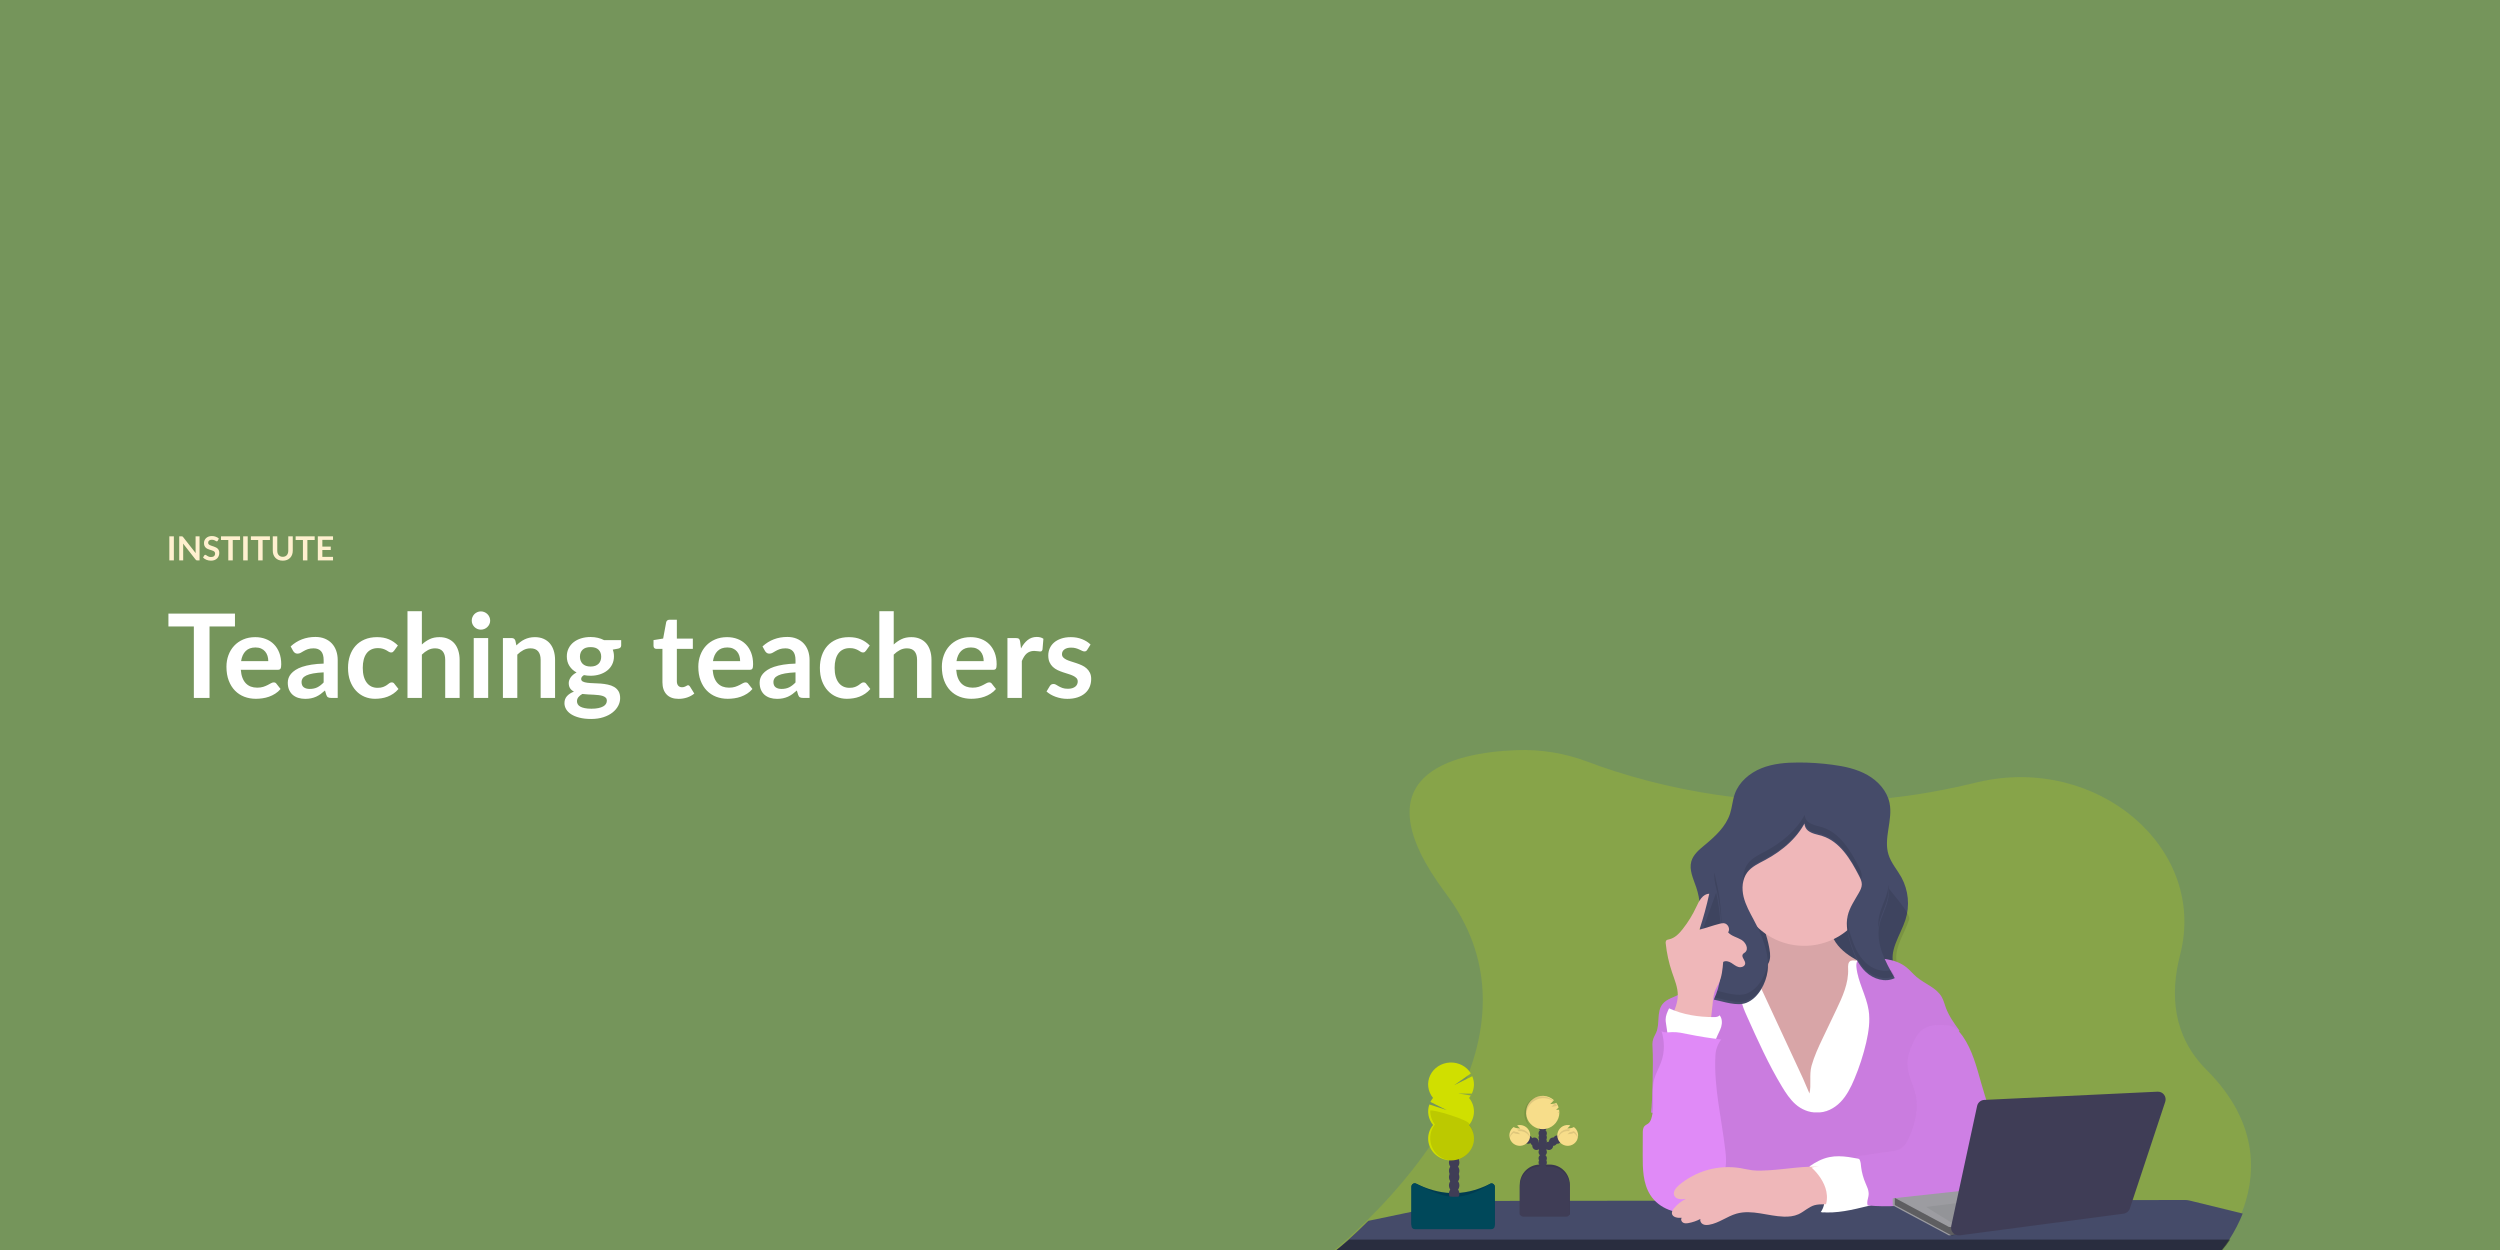
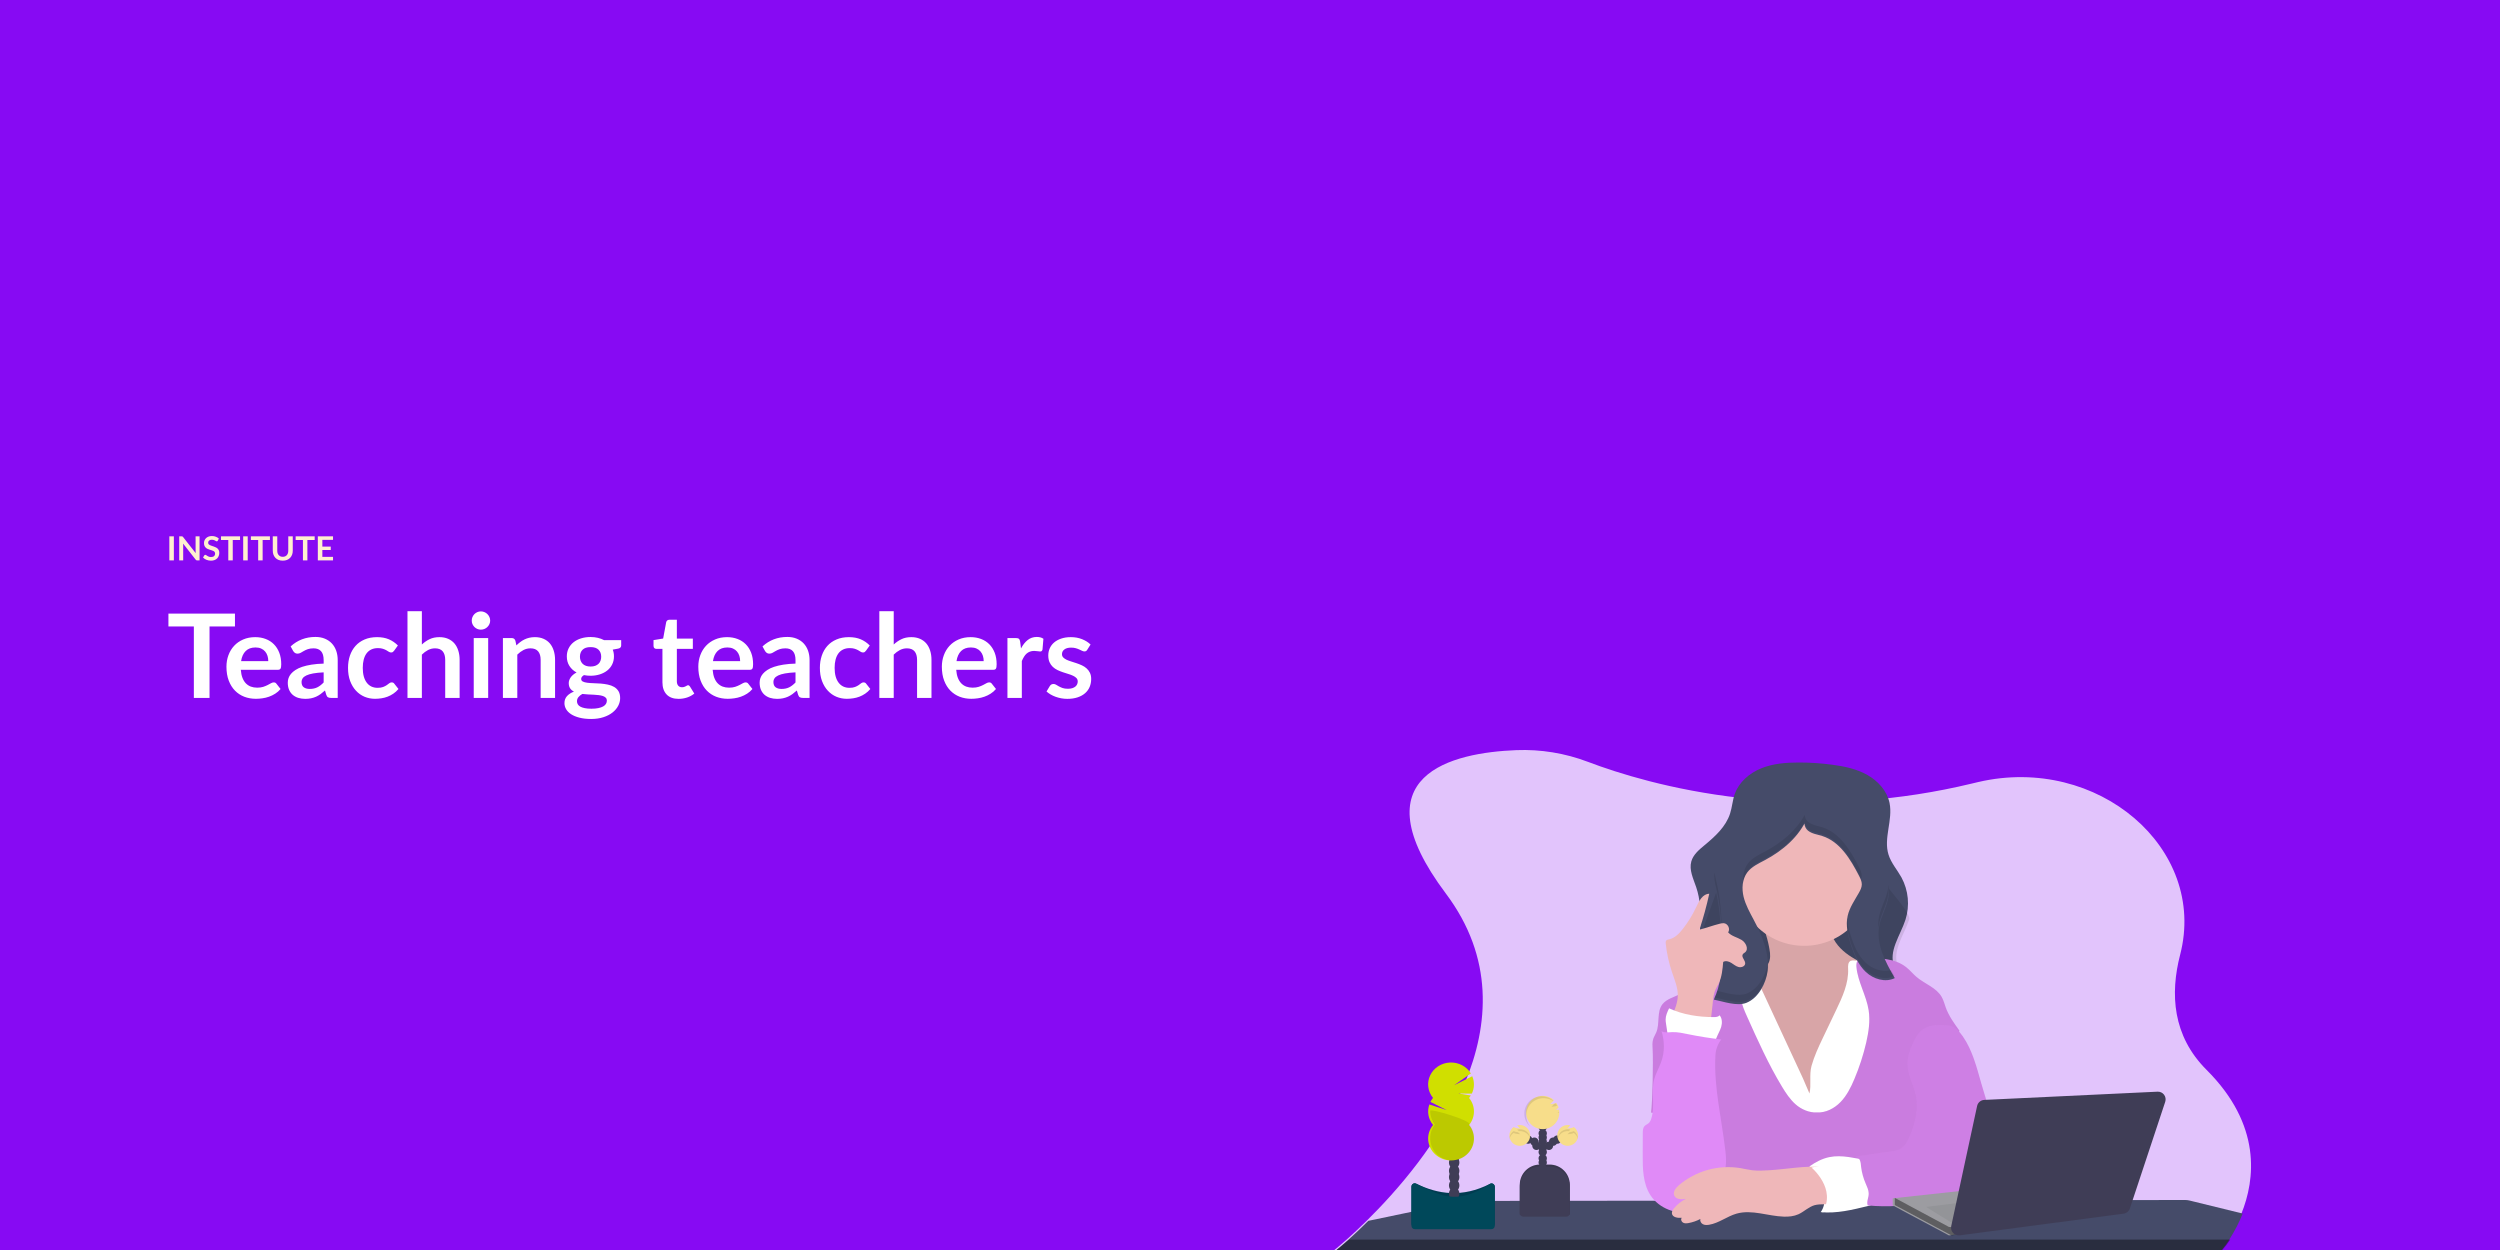
<svg xmlns="http://www.w3.org/2000/svg" width="1200px" height="600px" viewBox="0 0 1200 600" version="1.1">
  <g id="institute_hero" stroke="none" stroke-width="1" fill="none" fill-rule="evenodd">
-     <rect id="Rectangle" fill="#75955B" x="0" y="0" width="1200" height="600" />
+     <rect fill="#870AF3" x="0" y="0" width="1200" height="600" />
    <g id="Group-43" transform="translate(80, 253)" font-family="Lato-Bold, Lato" font-weight="bold">
      <text id="Teaching-teachers" font-size="56" fill="#FFFFFF">
        <tspan x="0" y="82">Teaching teachers</tspan>
      </text>
      <text id="INSTITUTE" font-size="16" fill="#FFF0CF">
        <tspan x="0" y="16">INSTITUTE</tspan>
      </text>
    </g>
    <g id="undraw_teacher_35j2" transform="translate(640, 360)">
-       <path d="M435.838,222.655 C434.131,226.867 432.028,230.909 429.56,234.726 C428.402,236.546 427.132,238.292 425.756,239.954 C425.744,239.971 425.73,239.986 425.714,240 L0.5,240 L0.557,239.954 C0.94,239.656 3.186,237.839 6.679,234.726 C9.185,232.496 12.33,229.597 15.862,226.109 C44.745,197.71 100.227,130.49 54.02,68.912 C11.064,11.667 57.314,1.279 87.823,0.067 C99.545,-0.392 111.239,1.519 122.205,5.685 C136.3,11.04 162.061,19.248 195.624,23.011 C196.726,23.134 197.835,23.256 198.96,23.367 C216.729,25.176 234.618,25.501 252.441,24.339 L252.441,24.339 C252.966,24.308 253.494,24.27 254.025,24.231 C271.657,22.994 289.155,20.288 306.336,16.142 C307.449,15.871 308.548,15.614 309.642,15.358 C366.892,2.117 419.669,47.245 406.473,98.244 C401.595,117.107 402.834,137.214 419.099,153.481 C445.729,180.032 442.503,206.182 435.838,222.655 Z" id="Path" fill="#D0DF00" fill-rule="nonzero" opacity="0.198" />
+       <path d="M435.838,222.655 C434.131,226.867 432.028,230.909 429.56,234.726 C428.402,236.546 427.132,238.292 425.756,239.954 C425.744,239.971 425.73,239.986 425.714,240 L0.5,240 L0.557,239.954 C0.94,239.656 3.186,237.839 6.679,234.726 C9.185,232.496 12.33,229.597 15.862,226.109 C44.745,197.71 100.227,130.49 54.02,68.912 C11.064,11.667 57.314,1.279 87.823,0.067 C99.545,-0.392 111.239,1.519 122.205,5.685 C136.3,11.04 162.061,19.248 195.624,23.011 C196.726,23.134 197.835,23.256 198.96,23.367 C216.729,25.176 234.618,25.501 252.441,24.339 L252.441,24.339 C252.966,24.308 253.494,24.27 254.025,24.231 C271.657,22.994 289.155,20.288 306.336,16.142 C307.449,15.871 308.548,15.614 309.642,15.358 C366.892,2.117 419.669,47.245 406.473,98.244 C401.595,117.107 402.834,137.214 419.099,153.481 C445.729,180.032 442.503,206.182 435.838,222.655 Z" id="Path" fill="#FFFFFF" fill-rule="nonzero" opacity="0.76" />
      <path d="M436.5,222.511 C434.793,226.77 432.693,230.856 430.225,234.714 C429.068,236.554 427.799,238.32 426.425,240 L1.5,240 C1.882,239.698 4.127,237.862 7.618,234.714 C10.122,232.46 13.265,229.529 16.795,226.003 L61.581,216.646 C62.16,216.525 62.749,216.464 63.34,216.464 L111.085,216.394 L111.135,216.394 L134.784,216.363 L134.838,216.363 L154.797,216.34 L167.863,216.34 L167.863,216.34 L181.245,216.34 L236.084,216.263 L236.172,216.263 L240.42,216.263 L247.884,216.263 L257.202,216.263 L259.68,216.263 L269.097,216.155 L272.21,216.155 L299.602,216.116 L308.351,216.116 L308.351,216.116 L312.557,216.116 L312.557,216.116 L344.197,216.073 L353.619,216.073 L383.588,216.031 L408.886,216 C409.59,216 410.292,216.085 410.977,216.251 L436.5,222.511 Z" id="Path" fill="#454B69" fill-rule="nonzero" />
      <path d="M7.622,235 L430.5,235 C429.342,236.741 428.072,238.41 426.697,240 L1.5,240 C1.875,239.696 4.121,237.959 7.622,235 Z" id="Path" />
      <path d="M7.622,235 L430.5,235 C429.342,236.741 428.072,238.41 426.697,240 L1.5,240 C1.875,239.696 4.121,237.959 7.622,235 Z" id="Path" fill="#000000" fill-rule="nonzero" opacity="0.4" />
      <path d="M280.5,115.818 L279.654,115.982 L241.4,123.351 C230.289,125.491 219.018,127.643 207.732,126.821 C199.556,126.225 191.918,123.794 184.062,121.661 C179.621,120.454 174.914,119.972 173.408,114.988 C171.331,108.109 174.712,97.924 175.509,90.953 C176.271,84.111 176.721,77.098 175.364,70.337 C175.062,68.818 174.665,67.319 174.174,65.851 C172.814,61.803 170.675,57.595 171.83,53.487 C172.741,50.227 175.52,47.899 178.12,45.744 C183.212,41.54 188.411,36.827 190.431,30.525 C191.422,27.467 191.609,24.177 192.676,21.142 C194.7,15.371 199.785,11.056 205.441,8.771 C211.098,6.485 217.318,6 223.421,6 C228.809,6 234.192,6.359 239.533,7.074 C245.357,7.838 251.234,9.096 256.353,11.993 C261.472,14.89 265.787,19.636 266.98,25.423 C268.669,33.605 263.98,42.319 266.496,50.265 C267.762,54.282 270.689,57.526 272.72,61.203 C276.067,67.417 276.755,74.727 274.626,81.459 C272.194,89.015 266.241,96.659 269.29,103.985 C271.23,108.644 276.185,111.132 279.639,114.824 C279.946,115.155 280.233,115.486 280.5,115.818 Z" id="Path" fill="#454B69" fill-rule="nonzero" />
      <path d="M281.5,114.794 L281.5,115.927 L242.857,123.332 C231.632,125.483 220.247,127.646 208.845,126.82 C200.586,126.221 192.87,123.778 184.934,121.635 C180.448,120.421 175.693,119.937 174.172,114.928 C172.073,108.014 175.489,97.778 176.293,90.772 C177.063,83.896 188.919,58.795 187.548,52 L258.397,55.073 C258.875,58.826 277.599,77.662 276.433,81.261 C273.976,88.855 267.962,96.537 271.042,103.9 C273.006,108.583 278.011,111.083 281.5,114.794 Z" id="Path" fill="#000000" fill-rule="nonzero" opacity="0.1" />
      <path d="M209.338,95.48 C209.754,97.846 209.976,100.45 208.769,102.514 C207.161,105.282 203.655,106.165 200.519,106.792 L189.634,108.971 C188.893,109.12 188.107,109.289 187.553,109.797 C186.9,110.382 186.678,111.307 186.583,112.179 C186.143,116.124 187.537,120.012 188.809,123.77 C191.38,131.382 193.537,139.154 196.788,146.499 C200.038,153.843 204.499,160.854 210.865,165.763 C217.232,170.672 225.657,173.287 233.452,171.368 C240.243,169.697 245.811,164.899 250.612,159.81 C254.573,155.605 258.277,151.017 260.199,145.562 C261.524,141.815 261.955,137.824 262.372,133.871 C263.016,127.81 263.66,121.749 264.304,115.688 C264.606,112.844 264.805,109.644 262.96,107.461 C262.15,106.502 261.05,105.863 259.927,105.271 C255.749,103.049 251.349,101.214 247.461,98.538 C243.573,95.862 240.125,92.176 238.944,87.604 C238.238,84.859 238.364,81.869 237.161,79.312 C235.816,76.445 232.96,74.502 229.904,73.65 C226.849,72.797 223.625,72.912 220.478,73.268 C217.331,73.623 205.201,74.533 203.899,78.085 C203.2,79.996 206.099,84.098 206.786,85.979 C207.918,89.064 208.772,92.243 209.338,95.48 Z" id="Path" fill="#EFB7B9" fill-rule="nonzero" />
      <path d="M209.338,95.48 C209.754,97.846 209.976,100.45 208.769,102.514 C207.161,105.282 203.655,106.165 200.519,106.792 L189.634,108.971 C188.893,109.12 188.107,109.289 187.553,109.797 C186.9,110.382 186.678,111.307 186.583,112.179 C186.143,116.124 187.537,120.012 188.809,123.77 C191.38,131.382 193.537,139.154 196.788,146.499 C200.038,153.843 204.499,160.854 210.865,165.763 C217.232,170.672 225.657,173.287 233.452,171.368 C240.243,169.697 245.811,164.899 250.612,159.81 C254.573,155.605 258.277,151.017 260.199,145.562 C261.524,141.815 261.955,137.824 262.372,133.871 C263.016,127.81 263.66,121.749 264.304,115.688 C264.606,112.844 264.805,109.644 262.96,107.461 C262.15,106.502 261.05,105.863 259.927,105.271 C255.749,103.049 251.349,101.214 247.461,98.538 C243.573,95.862 240.125,92.176 238.944,87.604 C238.238,84.859 238.364,81.869 237.161,79.312 C235.816,76.445 232.96,74.502 229.904,73.65 C226.849,72.797 223.625,72.912 220.478,73.268 C217.331,73.623 205.201,74.533 203.899,78.085 C203.2,79.996 206.099,84.098 206.786,85.979 C207.918,89.064 208.772,92.243 209.338,95.48 Z" id="Path" fill="#000000" fill-rule="nonzero" opacity="0.1" />
      <path d="M234.893,138.354 L241.321,124.892 C244.333,118.583 247.411,111.954 247.092,104.987 C247.03,103.602 247.015,101.87 248.246,101.242 C248.78,101.026 249.362,100.953 249.935,101.029 C256.702,101.372 263.38,102.708 269.75,104.994 C270.985,105.436 272.251,105.946 273.116,106.92 C273.982,107.894 274.332,109.203 274.628,110.459 C275.637,114.704 276.373,119.009 276.832,123.347 C277.987,134.085 277.413,144.918 276.832,155.691 L275.124,188.579 C275.134,189.046 275.038,189.508 274.844,189.934 C274.42,190.695 273.466,190.95 272.609,191.094 C269.304,191.654 265.926,191.54 262.58,191.414 C239.036,190.531 215.37,189.177 191.98,192 C192.085,188.578 192.03,185.153 191.815,181.726 C190.888,166.928 187.01,152.491 183.201,138.153 C180.982,129.781 178.831,120.649 182.405,112.761 C182.931,111.515 183.686,110.377 184.632,109.404 C186.152,107.932 188.225,107.156 190.28,106.6 C193.823,105.647 197.494,105.236 201.163,105.382 L225.418,157.616 C226.526,160.006 227.438,162.521 228.542,164.88 C229.534,160.805 228.342,156.03 229.534,151.612 C230.819,147.026 232.843,142.639 234.893,138.354 Z" id="Path" fill="#FFFFFF" fill-rule="nonzero" />
      <path d="M231.968,173.967 C236.3,174.236 240.509,172.043 243.489,168.944 C246.469,165.844 248.435,161.914 250.098,157.942 C252.488,152.28 254.388,146.429 255.777,140.45 C256.929,135.366 257.747,130.104 256.953,124.953 C255.854,117.84 251.78,111.375 251.085,104.213 C250.966,102.961 251.043,101.497 252.06,100.742 C252.69,100.275 253.519,100.211 254.303,100.165 C261.545,99.74 269.502,99.82 275.113,104.361 C276.822,105.742 278.208,107.468 279.878,108.89 C283.857,112.305 289.479,114.042 292.032,118.576 C292.923,120.154 293.35,121.941 293.972,123.64 C295.439,127.661 297.977,131.197 300.5,134.676 C298.054,144.873 295.243,155.078 292.797,165.275 C291.364,171.258 289.92,177.263 287.67,182.992 C286.195,186.747 284.341,190.579 284.794,194.6 C284.974,196.182 285.508,197.696 285.973,199.221 C287.602,204.573 288.365,210.147 288.235,215.734 L178.659,216 C183.909,208.564 185.449,199.445 184.915,190.397 C184.658,186.061 183.667,181.698 181.459,177.946 C177.98,172.066 171.858,168.234 165.825,164.953 C161.601,162.677 157.066,175.484 152.5,174.016 C153.237,168.864 153.575,148.978 153.268,143.792 C153.168,142.092 153.015,140.347 153.545,138.724 C153.906,137.612 154.57,136.618 155.019,135.537 C156.82,131.208 155.104,125.674 158.014,121.99 C160.027,119.429 163.556,118.701 166.424,117.123 C169.37,115.499 171.647,112.95 174.212,110.772 C179.246,106.55 185.396,103.837 191.939,102.953 C193.847,105.927 195.007,109.309 195.322,112.817 C195.518,115.021 195.375,117.255 195.687,119.448 C196.113,122.419 197.357,125.207 198.59,127.953 C203.724,139.406 208.877,150.894 215.383,161.649 C217.222,164.683 219.223,167.718 221.888,170.082 C224.553,172.445 228.389,174.133 231.968,173.967 Z" id="Path" fill="#E08AF7" fill-rule="nonzero" />
      <path d="M231.968,173.967 C236.3,174.236 240.509,172.043 243.489,168.944 C246.469,165.844 248.435,161.914 250.098,157.942 C252.488,152.28 254.388,146.429 255.777,140.45 C256.929,135.366 257.747,130.104 256.953,124.953 C255.854,117.84 251.78,111.375 251.085,104.213 C250.966,102.961 251.043,101.497 252.06,100.742 C252.69,100.275 253.519,100.211 254.303,100.165 C261.545,99.74 269.502,99.82 275.113,104.361 C276.822,105.742 278.208,107.468 279.878,108.89 C283.857,112.305 289.479,114.042 292.032,118.576 C292.923,120.154 293.35,121.941 293.972,123.64 C295.439,127.661 297.977,131.197 300.5,134.676 C298.054,144.873 295.243,155.078 292.797,165.275 C291.364,171.258 289.92,177.263 287.67,182.992 C286.195,186.747 284.341,190.579 284.794,194.6 C284.974,196.182 285.508,197.696 285.973,199.221 C287.602,204.573 288.365,210.147 288.235,215.734 L178.659,216 C183.909,208.564 185.449,199.445 184.915,190.397 C184.658,186.061 183.667,181.698 181.459,177.946 C177.98,172.066 171.858,168.234 165.825,164.953 C161.601,162.677 157.066,175.484 152.5,174.016 C153.237,168.864 153.575,148.978 153.268,143.792 C153.168,142.092 153.015,140.347 153.545,138.724 C153.906,137.612 154.57,136.618 155.019,135.537 C156.82,131.208 155.104,125.674 158.014,121.99 C160.027,119.429 163.556,118.701 166.424,117.123 C169.37,115.499 171.647,112.95 174.212,110.772 C179.246,106.55 185.396,103.837 191.939,102.953 C193.847,105.927 195.007,109.309 195.322,112.817 C195.518,115.021 195.375,117.255 195.687,119.448 C196.113,122.419 197.357,125.207 198.59,127.953 C203.724,139.406 208.877,150.894 215.383,161.649 C217.222,164.683 219.223,167.718 221.888,170.082 C224.553,172.445 228.389,174.133 231.968,173.967 Z" id="Path" fill="#000000" fill-rule="nonzero" opacity="0.1" />
      <circle id="Oval" fill="#EFB7B9" fill-rule="nonzero" cx="226" cy="61.5" r="32.5" />
      <path d="M208.468,105.985 C209.367,97.491 205.842,89.181 201.85,81.634 C199.938,78.027 197.889,74.431 196.929,70.467 C195.969,66.504 196.244,62.016 198.699,58.757 C200.787,55.985 204.098,54.488 207.161,52.86 C215.806,48.265 223.709,41.51 227.51,32.476 C225.361,33.648 225.919,37.144 227.816,38.688 C229.712,40.231 232.297,40.53 234.629,41.265 C243.133,43.945 248.233,52.439 252.325,60.373 C252.994,61.668 253.674,63.035 253.667,64.494 C253.659,65.953 252.994,67.247 252.298,68.488 C250.279,72.087 247.809,75.545 246.891,79.57 C245.84,84.165 246.949,88.998 248.39,93.505 C249.92,98.299 251.95,103.132 255.62,106.571 C259.291,110.009 264.984,111.717 269.5,109.496 C264.992,101.734 260.323,93.061 262.082,84.261 C262.931,80.048 265.214,76.219 266.185,72.03 C268.036,64.038 264.954,55.816 261.929,48.188 L252.89,25.423 C251.51,21.942 249.939,18.227 246.773,16.255 C244.632,14.926 242.039,14.582 239.531,14.341 C231.456,13.621 223.09,13.858 215.573,16.868 C201.877,22.348 193.289,35.858 186.475,48.962 C184.433,52.887 182.418,57.057 182.503,61.484 C182.548,63.912 183.225,66.274 183.776,68.641 C186.016,78.275 186.139,88.259 186.253,98.15 C186.341,105.74 185.948,112.893 182.633,119.805 C187.175,120.709 193.763,123.148 198.259,121.363 C204.121,119.043 207.73,111.893 208.468,105.985 Z" id="Path" fill="#454B69" fill-rule="nonzero" />
      <g id="Group" opacity="0.1" transform="translate(182.5, 31)" fill="#000000" fill-rule="nonzero">
        <path d="M4.095,66.013 C4.111,64.937 4.111,63.852 4.095,62.756 C3.981,52.906 3.86,42.964 1.634,33.369 C1.136,31.501 0.748,29.607 0.471,27.694 C0.393,28.351 0.359,29.012 0.369,29.673 C0.414,32.091 1.087,34.444 1.634,36.801 C3.849,46.339 3.985,56.219 4.095,66.013 Z" id="Path" />
        <path d="M83.535,40.161 C84.034,37.932 84.2,35.642 84.029,33.365 C83.955,34.497 83.789,35.622 83.535,36.728 C82.57,40.923 80.302,44.703 79.459,48.909 C79.095,50.764 78.993,52.662 79.155,54.545 C79.215,53.806 79.317,53.07 79.459,52.341 C80.302,48.135 82.57,44.34 83.535,40.161 Z" id="Path" />
        <path d="M70.801,30.905 C70.986,30.363 71.086,29.796 71.097,29.223 C71.097,27.77 70.428,26.409 69.763,25.12 C65.698,17.218 60.645,8.767 52.181,6.09 C49.864,5.358 47.299,5.061 45.411,3.524 C44.429,2.675 43.83,1.466 43.747,0.168 C39.629,7.757 32.555,13.561 24.888,17.638 C21.849,19.258 18.555,20.75 16.481,23.511 C14.532,26.104 13.966,29.479 14.304,32.743 C14.495,30.648 15.248,28.644 16.481,26.943 C18.555,24.182 21.845,22.691 24.888,21.07 C32.555,16.993 39.629,11.189 43.747,3.6 C43.83,4.898 44.429,6.107 45.411,6.956 C47.311,8.481 49.864,8.79 52.181,9.522 C60.63,12.192 65.698,20.65 69.763,28.552 C70.175,29.305 70.522,30.092 70.801,30.905 Z" id="Path" />
        <path d="M73.038,71.127 C69.391,67.694 67.381,62.889 65.854,58.115 C64.938,55.433 64.326,52.655 64.03,49.836 C63.677,53.752 64.646,57.76 65.854,61.547 C67.374,66.322 69.391,71.134 73.038,74.559 C76.685,77.983 82.342,79.684 86.829,77.472 C86.29,76.546 85.754,75.604 85.222,74.654 C81.054,75.833 76.267,74.155 73.038,71.127 Z" id="Path" />
        <path d="M26.187,70.543 C25.454,76.428 21.868,83.547 16.029,85.874 C11.975,87.487 6.204,85.633 1.801,84.608 C1.422,85.678 0.988,86.728 0.501,87.754 C5.015,88.654 11.561,91.083 16.029,89.306 C21.868,86.98 25.454,79.86 26.187,73.975 C26.338,72.503 26.366,71.021 26.271,69.544 C26.248,69.876 26.214,70.211 26.187,70.543 Z" id="Path" />
      </g>
      <path d="M256.458,196.96 C250.36,196.012 244.17,194.181 238.123,195.412 C234.618,196.124 231.413,197.834 228.5,199.901 C230.103,201.159 231.974,202.281 232.992,204.03 C233.624,205.24 234.099,206.524 234.405,207.85 C235.044,210.172 235.688,212.54 235.787,214.955 C235.885,217.37 235.392,219.885 233.923,221.832 C241.613,222.575 249.065,220.718 256.565,218.903 C257.422,218.755 258.239,218.432 258.961,217.954 C260.145,217.041 260.492,215.416 260.5,213.933 C260.5,211.286 259.742,208.705 258.972,206.166 C258.057,203.121 257.378,199.986 256.458,196.96 Z" id="Path" fill="#FFFFFF" fill-rule="nonzero" />
      <path d="M295.252,132.242 C298.171,132.622 300.434,134.972 302.101,137.386 C306.776,144.106 308.793,152.254 311.037,160.124 C313.827,169.911 317.108,179.545 320.88,189.023 C321.692,191.212 322.679,193.333 323.832,195.364 C324.772,196.932 325.913,198.439 326.328,200.219 C327.332,204.525 323.775,208.572 320.065,210.971 C318.088,212.301 315.929,213.34 313.655,214.054 C311.441,214.715 309.131,214.965 306.837,215.216 L285.718,217.494 C275.998,218.549 266.19,219.605 256.465,218.587 C255.853,216.461 257.055,214.958 256.968,212.744 C256.907,211.161 256.207,209.688 255.583,208.23 C254.432,205.634 253.672,202.882 253.327,200.064 C253.216,199.027 253.178,197.964 252.783,197 C252.387,196.036 251.539,195.17 250.5,195.102 C256.207,194.536 260.54,193.462 266.247,192.892 C268.366,192.679 270.569,192.44 272.376,191.316 C274.617,189.923 275.872,187.41 276.869,184.972 C279.338,178.936 280.928,172.284 279.631,165.891 C278.566,160.648 275.595,155.766 275.61,150.416 C275.61,147.231 276.698,144.144 277.984,141.228 C279.346,138.146 281.123,134.995 284.113,133.43 C287.103,131.866 291.878,131.786 295.252,132.242 Z" id="Path" fill="#E08AF7" fill-rule="nonzero" />
      <path d="M295.252,132.242 C298.171,132.622 300.434,134.972 302.101,137.386 C306.776,144.106 308.793,152.254 311.037,160.124 C313.827,169.911 317.108,179.545 320.88,189.023 C321.692,191.212 322.679,193.333 323.832,195.364 C324.772,196.932 325.913,198.439 326.328,200.219 C327.332,204.525 323.775,208.572 320.065,210.971 C318.088,212.301 315.929,213.34 313.655,214.054 C311.441,214.715 309.131,214.965 306.837,215.216 L285.718,217.494 C275.998,218.549 266.19,219.605 256.465,218.587 C255.853,216.461 257.055,214.958 256.968,212.744 C256.907,211.161 256.207,209.688 255.583,208.23 C254.432,205.634 253.672,202.882 253.327,200.064 C253.216,199.027 253.178,197.964 252.783,197 C252.387,196.036 251.539,195.17 250.5,195.102 C256.207,194.536 260.54,193.462 266.247,192.892 C268.366,192.679 270.569,192.44 272.376,191.316 C274.617,189.923 275.872,187.41 276.869,184.972 C279.338,178.936 280.928,172.284 279.631,165.891 C278.566,160.648 275.595,155.766 275.61,150.416 C275.61,147.231 276.698,144.144 277.984,141.228 C279.346,138.146 281.123,134.995 284.113,133.43 C287.103,131.866 291.878,131.786 295.252,132.242 Z" id="Path" fill="#000000" fill-rule="nonzero" opacity="0.08" />
      <path d="M162.446,128.017 C163.863,124.734 165.303,121.344 165.342,117.783 C165.385,113.932 163.781,110.276 162.555,106.619 C161.039,102.145 160.03,97.523 159.545,92.835 C159.444,92.386 159.514,91.917 159.74,91.514 C160.064,91.068 160.689,90.977 161.239,90.859 C163.941,90.257 165.982,88.128 167.669,85.983 C170.285,82.672 172.494,79.072 174.251,75.258 C175.543,72.451 177.292,69.027 180.446,69 C179.176,74.82 177.602,80.572 175.73,86.235 C179.029,85.412 182.164,84.216 185.463,83.393 C186.108,83.194 186.785,83.107 187.461,83.134 C189.437,83.336 190.647,85.945 189.499,87.526 C191.112,89.369 193.793,89.864 195.902,91.129 C198.01,92.393 199.524,95.524 197.65,97.113 C197.283,97.421 196.819,97.638 196.553,98.034 C195.648,99.398 197.865,100.963 197.682,102.578 C197.533,103.9 195.796,104.517 194.481,104.166 C193.165,103.816 192.138,102.856 190.967,102.152 C189.796,101.447 188.266,101.009 187.13,101.74 C186.825,105.324 186.497,108.977 184.908,112.241 C184.327,113.433 183.581,114.549 183.113,115.787 C182.664,117.137 182.387,118.535 182.285,119.95 L180.868,132.591 C174.106,133.913 168.044,131.936 162.446,128.017 Z" id="Path" fill="#EFB7B9" fill-rule="nonzero" />
      <path d="M160.917,139.506 L159.695,131.386 C159.579,130.725 159.513,130.056 159.5,129.386 C159.5,127.505 160.343,125.711 161.159,124 C167.919,127.099 175.227,128.201 182.685,128.205 C183.669,128.205 184.792,128.114 185.404,127.359 C186.672,128.791 186.711,131.097 186.171,132.917 C185.63,134.737 184.592,136.377 183.903,138.152 C183.554,139.051 183.271,140.033 182.605,140.725 C181.57,141.819 179.893,142.007 178.368,142 C176.764,141.99 175.165,141.84 173.588,141.552 C169.505,140.808 165,138.788 160.917,139.506 Z" id="Path" fill="#FFFFFF" fill-rule="nonzero" />
      <path d="M186.217,138.939 C180.905,138.347 175.627,137.513 170.384,136.437 C167.814,135.91 165.219,135.322 162.598,135.425 C160.892,135.493 159.058,135.826 157.557,135 C159.019,139.864 159.108,144.989 157.359,149.762 C156.324,152.605 154.745,155.255 153.985,158.182 C152.403,164.304 154.575,170.98 152.597,176.993 C152.388,177.778 151.977,178.499 151.403,179.085 C150.798,179.627 149.972,179.908 149.414,180.495 C148.591,181.36 148.541,182.66 148.537,183.839 L148.502,194.283 C148.479,200.933 148.568,207.984 152.159,213.617 C156.254,220.062 164.874,223.402 172.378,221.442 C174.373,220.943 176.242,220.049 177.869,218.815 C180.474,216.79 182.134,213.864 183.759,211.013 C185.698,207.601 187.637,204.113 188.261,200.273 C188.703,197.555 188.455,194.78 188.137,192.046 C186.384,176.883 182.58,161.848 183.398,146.627 C183.521,143.844 184.504,141.164 186.217,138.939 L186.217,138.939 Z" id="Path" fill="#E08AF7" fill-rule="nonzero" />
      <path d="M209.137,201.724 C206.457,201.879 203.758,202.034 201.089,201.724 C199.161,201.492 197.28,201.015 195.367,200.69 C184.797,198.976 174.009,201.986 165.835,208.932 C164.354,210.202 162.858,212.15 163.675,213.928 C164.554,215.841 167.242,215.787 169.313,215.431 C167.078,216.503 165.103,218.054 163.529,219.974 C162.95,220.683 162.403,221.523 162.515,222.441 C162.75,224.358 165.341,224.707 167.257,224.54 C166.633,225.214 167.053,226.407 167.847,226.864 C168.642,227.321 169.629,227.228 170.527,227.062 C172.513,226.696 174.433,226.029 176.219,225.082 C175.856,226.031 176.485,227.143 177.375,227.615 C178.266,228.088 179.35,228.053 180.348,227.89 C185.06,227.116 188.993,223.824 193.59,222.53 C200.939,220.466 208.628,223.758 216.266,223.99 C218.657,224.064 221.109,223.82 223.288,222.828 C225.96,221.608 228.115,219.319 230.938,218.506 C234.073,217.608 237.67,218.642 240.539,217.089 C242.625,215.961 240.744,207.274 240.211,205.601 C239.236,202.541 238.257,200.512 235.006,200.202 C226.781,199.393 217.423,201.244 209.137,201.724 Z" id="Path" fill="#EFB7B9" fill-rule="nonzero" />
      <path d="M229.5,200.409 C229.5,200.409 241.854,210.734 234.726,222 L248.5,217.304 L248.5,207.447 C248.5,206.979 243.27,199.941 243.27,199.941 L237.091,199 L229.5,200.409 Z" id="Path" fill="#FFFFFF" fill-rule="nonzero" />
      <path d="M99.16,199 L103.84,199 C109.175,199 113.5,203.325 113.5,208.66 L113.5,223 L89.5,223 L89.5,208.66 C89.5,206.098 90.518,203.641 92.329,201.829 C94.141,200.018 96.598,199 99.16,199 Z" id="Path" fill="#3F3D56" fill-rule="nonzero" />
      <path d="M99.16,199 L103.84,199 C109.175,199 113.5,203.325 113.5,208.66 L113.5,223 L89.5,223 L89.5,208.66 C89.5,206.098 90.518,203.641 92.329,201.829 C94.141,200.018 96.598,199 99.16,199 Z" id="Path" fill="#000000" fill-rule="nonzero" opacity="0.1" />
      <circle id="Oval" fill="#3F3D56" fill-rule="nonzero" cx="100.5" cy="203" r="2" />
      <circle id="Oval" fill="#3F3D56" fill-rule="nonzero" cx="100.5" cy="201" r="2" />
      <circle id="Oval" fill="#3F3D56" fill-rule="nonzero" cx="100.5" cy="198" r="2" />
      <circle id="Oval" fill="#3F3D56" fill-rule="nonzero" cx="100.5" cy="196" r="2" />
      <circle id="Oval" fill="#3F3D56" fill-rule="nonzero" cx="100.5" cy="193" r="2" />
      <circle id="Oval" fill="#3F3D56" fill-rule="nonzero" cx="100.5" cy="191" r="2" />
      <circle id="Oval" fill="#3F3D56" fill-rule="nonzero" cx="100.5" cy="188" r="2" />
      <circle id="Oval" fill="#3F3D56" fill-rule="nonzero" cx="103.5" cy="190" r="2" />
      <circle id="Oval" fill="#3F3D56" fill-rule="nonzero" cx="105.5" cy="188" r="2" />
      <circle id="Oval" fill="#3F3D56" fill-rule="nonzero" cx="107.5" cy="187" r="2" />
      <circle id="Oval" fill="#3F3D56" fill-rule="nonzero" cx="100.5" cy="186" r="2" />
      <circle id="Oval" fill="#3F3D56" fill-rule="nonzero" cx="100.5" cy="184" r="2" />
      <circle id="Oval" fill="#3F3D56" fill-rule="nonzero" cx="100.5" cy="181" r="2" />
      <circle id="Oval" fill="#3F3D56" fill-rule="nonzero" cx="100.5" cy="179" r="2" />
      <path d="M108.329,172.645 C107.859,172.713 107.389,172.762 106.919,172.792 C107.356,172.411 107.762,171.995 108.132,171.549 C107.871,170.757 107.487,170.011 106.995,169.339 C106.528,169.601 106.011,169.764 105.478,169.816 C105.012,169.885 104.542,169.934 104.072,169.968 C104.69,169.464 105.266,168.705 105.873,168.072 C103.072,165.534 98.876,165.302 95.812,167.518 C92.749,169.733 91.655,173.79 93.189,177.246 C94.723,180.701 98.466,182.61 102.164,181.824 C105.862,181.038 108.504,177.771 108.5,173.991 C108.5,173.529 108.46,173.069 108.379,172.614 L108.329,172.645 Z" id="Path" fill="#F7DD8A" fill-rule="nonzero" />
      <path d="M115.453,180.978 C114.944,181.292 114.369,181.483 113.774,181.537 C113.279,181.609 112.781,181.666 112.283,181.698 C112.812,181.223 113.307,180.71 113.762,180.163 C111.266,179.512 108.685,180.866 107.803,183.289 C106.92,185.712 108.026,188.409 110.355,189.516 C112.684,190.622 115.473,189.775 116.794,187.561 C118.115,185.346 117.534,182.49 115.453,180.966 L115.453,180.978 Z" id="Path" fill="#F7DD8A" fill-rule="nonzero" />
      <circle id="Oval" fill="#3F3D56" fill-rule="nonzero" cx="97.5" cy="190" r="2" />
      <circle id="Oval" fill="#3F3D56" fill-rule="nonzero" cx="96.5" cy="188" r="2" />
      <circle id="Oval" fill="#3F3D56" fill-rule="nonzero" cx="93.5" cy="187" r="2" />
      <path d="M86.547,180.978 C87.056,181.292 87.631,181.483 88.226,181.537 C88.721,181.609 89.219,181.666 89.717,181.698 C89.187,181.224 88.692,180.711 88.238,180.163 C90.734,179.512 93.315,180.866 94.197,183.289 C95.08,185.712 93.974,188.409 91.645,189.516 C89.316,190.622 86.527,189.775 85.206,187.561 C83.885,185.346 84.466,182.49 86.547,180.966 L86.547,180.978 Z" id="Path" fill="#F7DD8A" fill-rule="nonzero" />
      <path d="M99.167,200 L103.844,200 C109.177,200 113.5,204.325 113.5,209.66 L113.5,222.362 C113.5,223.266 112.767,224 111.862,224 L91.138,224 C90.703,224 90.287,223.827 89.98,223.52 C89.673,223.213 89.5,222.796 89.5,222.362 L89.5,209.66 C89.5,207.096 90.519,204.637 92.332,202.825 C94.145,201.013 96.604,199.997 99.167,200 Z" id="Path" fill="#3F3D56" fill-rule="nonzero" />
      <g id="Group" opacity="0.1" transform="translate(91.5, 166)" fill="#000000" fill-rule="nonzero">
        <path d="M16.739,7.591 C16.54,7.803 16.329,8.003 16.107,8.191 C16.332,8.191 16.553,8.155 16.779,8.132 C16.771,7.95 16.759,7.768 16.739,7.591 Z" id="Path" />
        <path d="M13.157,5.246 C13.651,5.214 14.138,5.163 14.628,5.092 C15.068,5.036 15.498,4.92 15.905,4.745 C15.705,4.35 15.475,3.971 15.217,3.612 C14.971,3.761 14.705,3.874 14.426,3.947 C14.039,4.413 13.614,4.848 13.157,5.246 L13.157,5.246 Z" id="Path" />
        <path d="M1.079,9.458 C1.073,6.409 2.737,3.602 5.417,2.14 C8.096,0.678 11.362,0.796 13.928,2.447 L14.055,2.313 C11.817,0.326 8.685,-0.312 5.847,0.643 C3.008,1.597 0.901,3.997 0.324,6.932 C-0.253,9.866 0.79,12.883 3.056,14.838 C1.777,13.336 1.077,11.429 1.079,9.458 Z" id="Path" />
      </g>
      <g id="Group" opacity="0.1" transform="translate(107.5, 182)" fill="#000000" fill-rule="nonzero">
        <path d="M4.877,2.439 C5.354,2.411 5.831,2.364 6.304,2.3 C6.874,2.251 7.424,2.08 7.912,1.8 C9.004,2.547 9.703,3.689 9.835,4.943 C9.853,4.788 9.862,4.631 9.862,4.475 C9.869,3.068 9.155,1.742 7.938,0.904 C7.451,1.182 6.901,1.352 6.331,1.4 L5.946,1.446 C5.618,1.803 5.26,2.135 4.877,2.439 Z" id="Path" />
        <path d="M5.069,0.925 C5.229,0.927 5.388,0.937 5.546,0.957 C5.796,0.711 6.042,0.446 6.292,0.189 C4.859,-0.166 3.329,0.118 2.154,0.958 C0.978,1.798 0.29,3.098 0.292,4.475 C0.292,4.625 0.292,4.771 0.315,4.918 C0.56,2.651 2.615,0.925 5.069,0.925 Z" id="Path" />
      </g>
      <g id="Group" opacity="0.1" transform="translate(84.5, 182)" fill="#000000" fill-rule="nonzero">
        <path d="M5.22,2.439 C4.724,2.411 4.228,2.364 3.736,2.3 C3.143,2.251 2.571,2.08 2.064,1.8 C0.928,2.547 0.201,3.689 0.064,4.943 C0.045,4.788 0.035,4.631 0.036,4.475 C0.028,3.068 0.771,1.742 2.036,0.904 C2.543,1.182 3.115,1.352 3.708,1.4 L4.108,1.446 C4.447,1.804 4.819,2.136 5.22,2.439 L5.22,2.439 Z" id="Path" />
        <path d="M5.02,0.925 C4.853,0.927 4.686,0.938 4.52,0.957 C4.264,0.711 4.008,0.446 3.748,0.189 C5.238,-0.166 6.829,0.118 8.052,0.958 C9.275,1.798 9.99,3.098 9.988,4.475 C9.988,4.625 9.988,4.771 9.964,4.918 C9.709,2.651 7.572,0.925 5.02,0.925 Z" id="Path" />
      </g>
      <path d="M75.959,229 L39.067,229 C38.202,229 37.5,228.285 37.5,227.402 L37.5,209.598 C37.5,209.05 37.775,208.54 38.23,208.247 C38.684,207.954 39.254,207.919 39.739,208.154 C50.339,213.283 61.757,215.043 75.234,208.235 C75.72,207.991 76.295,208.019 76.755,208.309 C77.216,208.6 77.497,209.112 77.5,209.664 L77.5,227.375 C77.507,227.799 77.348,228.208 77.06,228.513 C76.771,228.818 76.375,228.993 75.959,229 Z" id="Path" fill="#003B50" fill-rule="nonzero" />
      <path d="M75.959,229 L39.067,229 C38.202,229 37.5,228.285 37.5,227.402 L37.5,209.598 C37.5,209.05 37.775,208.54 38.23,208.247 C38.684,207.954 39.254,207.919 39.739,208.154 C50.339,213.283 61.757,215.043 75.234,208.235 C75.72,207.991 76.295,208.019 76.755,208.309 C77.216,208.6 77.497,209.112 77.5,209.664 L77.5,227.375 C77.507,227.799 77.348,228.208 77.06,228.513 C76.771,228.818 76.375,228.993 75.959,229 Z" id="Path" fill="#00485A" fill-rule="nonzero" opacity="0.1" />
      <ellipse id="Oval" fill="#3F3D56" fill-rule="nonzero" cx="58" cy="213" rx="2.5" ry="3" />
      <ellipse id="Oval" fill="#3F3D56" fill-rule="nonzero" cx="58" cy="209" rx="2.5" ry="3" />
      <ellipse id="Oval" fill="#3F3D56" fill-rule="nonzero" cx="58" cy="205" rx="2.5" ry="3" />
      <ellipse id="Oval" fill="#3F3D56" fill-rule="nonzero" cx="58" cy="202" rx="2.5" ry="3" />
      <ellipse id="Oval" fill="#3F3D56" fill-rule="nonzero" cx="58" cy="198" rx="2.5" ry="3" />
      <ellipse id="Oval" fill="#3F3D56" fill-rule="nonzero" cx="58" cy="195" rx="2.5" ry="3" />
      <ellipse id="Oval" fill="#3F3D56" fill-rule="nonzero" cx="58" cy="191" rx="2.5" ry="3" />
      <path d="M65.135,167.039 C65.446,166.656 65.731,166.255 65.988,165.837 L59.957,164.889 L66.48,164.935 C67.752,162.302 67.828,159.284 66.69,156.595 L57.942,160.932 L66.012,155.246 C63.952,151.843 60.076,149.823 55.966,150.012 C51.857,150.201 48.201,152.566 46.493,156.142 C44.784,159.719 45.309,163.907 47.852,166.997 C47.362,167.589 46.941,168.231 46.598,168.911 L54.423,172.838 L46.091,170.147 C44.904,173.508 45.571,177.213 47.864,180.002 C44.319,184.309 44.833,190.495 49.046,194.212 C53.258,197.929 59.753,197.929 63.966,194.212 C68.178,190.495 68.692,184.309 65.147,180.002 C68.284,176.192 68.284,170.826 65.147,167.016 L65.135,167.039 Z" id="Path" fill="#D0DF00" fill-rule="nonzero" />
      <path d="M46.5,173.157 C46.497,175.548 47.288,177.87 48.747,179.748 C45.361,184.118 45.853,190.397 49.876,194.17 C53.898,197.943 60.102,197.943 64.124,194.17 C68.147,190.397 68.639,184.118 65.253,179.748 C66.659,177.936 46.5,171.961 46.5,173.157 Z" id="Path" fill="#000000" fill-rule="nonzero" opacity="0.1" />
      <path d="M75.959,230 L39.067,230 C38.202,230 37.5,229.283 37.5,228.398 L37.5,209.602 C37.5,209.053 37.775,208.542 38.23,208.248 C38.684,207.954 39.254,207.919 39.739,208.155 C50.339,213.297 58.744,219.292 75.234,208.236 C76.212,207.58 77.5,208.475 77.5,209.668 L77.5,228.39 C77.504,229.268 76.817,229.985 75.959,230 Z" id="Path" fill="#00485A" fill-rule="nonzero" />
      <polygon id="Path" fill="#9C9CA1" fill-rule="nonzero" points="353.5 225.33 298.266 232.636 295.504 233 268.5 218.579 268.5 215.203 352.887 206" />
      <polygon id="Path" fill="#939498" fill-rule="nonzero" points="284.5 219.315 343.5 212 342.895 223.456 296.939 227" />
      <path d="M299.5,228.95 L299.5,232.613 L296.716,233 L269.5,218.411 L269.5,215 L295.476,228.938 C295.476,228.938 298.882,229.26 299.5,228.95 Z" id="Path" fill="#000000" fill-rule="nonzero" opacity="0.4" />
      <path d="M309.018,170.847 L296.584,228.535 C296.33,229.707 296.661,230.93 297.474,231.812 C298.286,232.694 299.476,233.126 300.665,232.968 L379.33,222.549 C380.728,222.365 381.898,221.397 382.342,220.058 L399.314,168.848 C399.695,167.695 399.484,166.428 398.75,165.46 C398.016,164.492 396.853,163.948 395.641,164.004 L312.445,167.956 C310.781,168.035 309.377,169.22 309.018,170.847 L309.018,170.847 Z" id="Path" fill="#3F3D56" fill-rule="nonzero" />
    </g>
  </g>
</svg>
